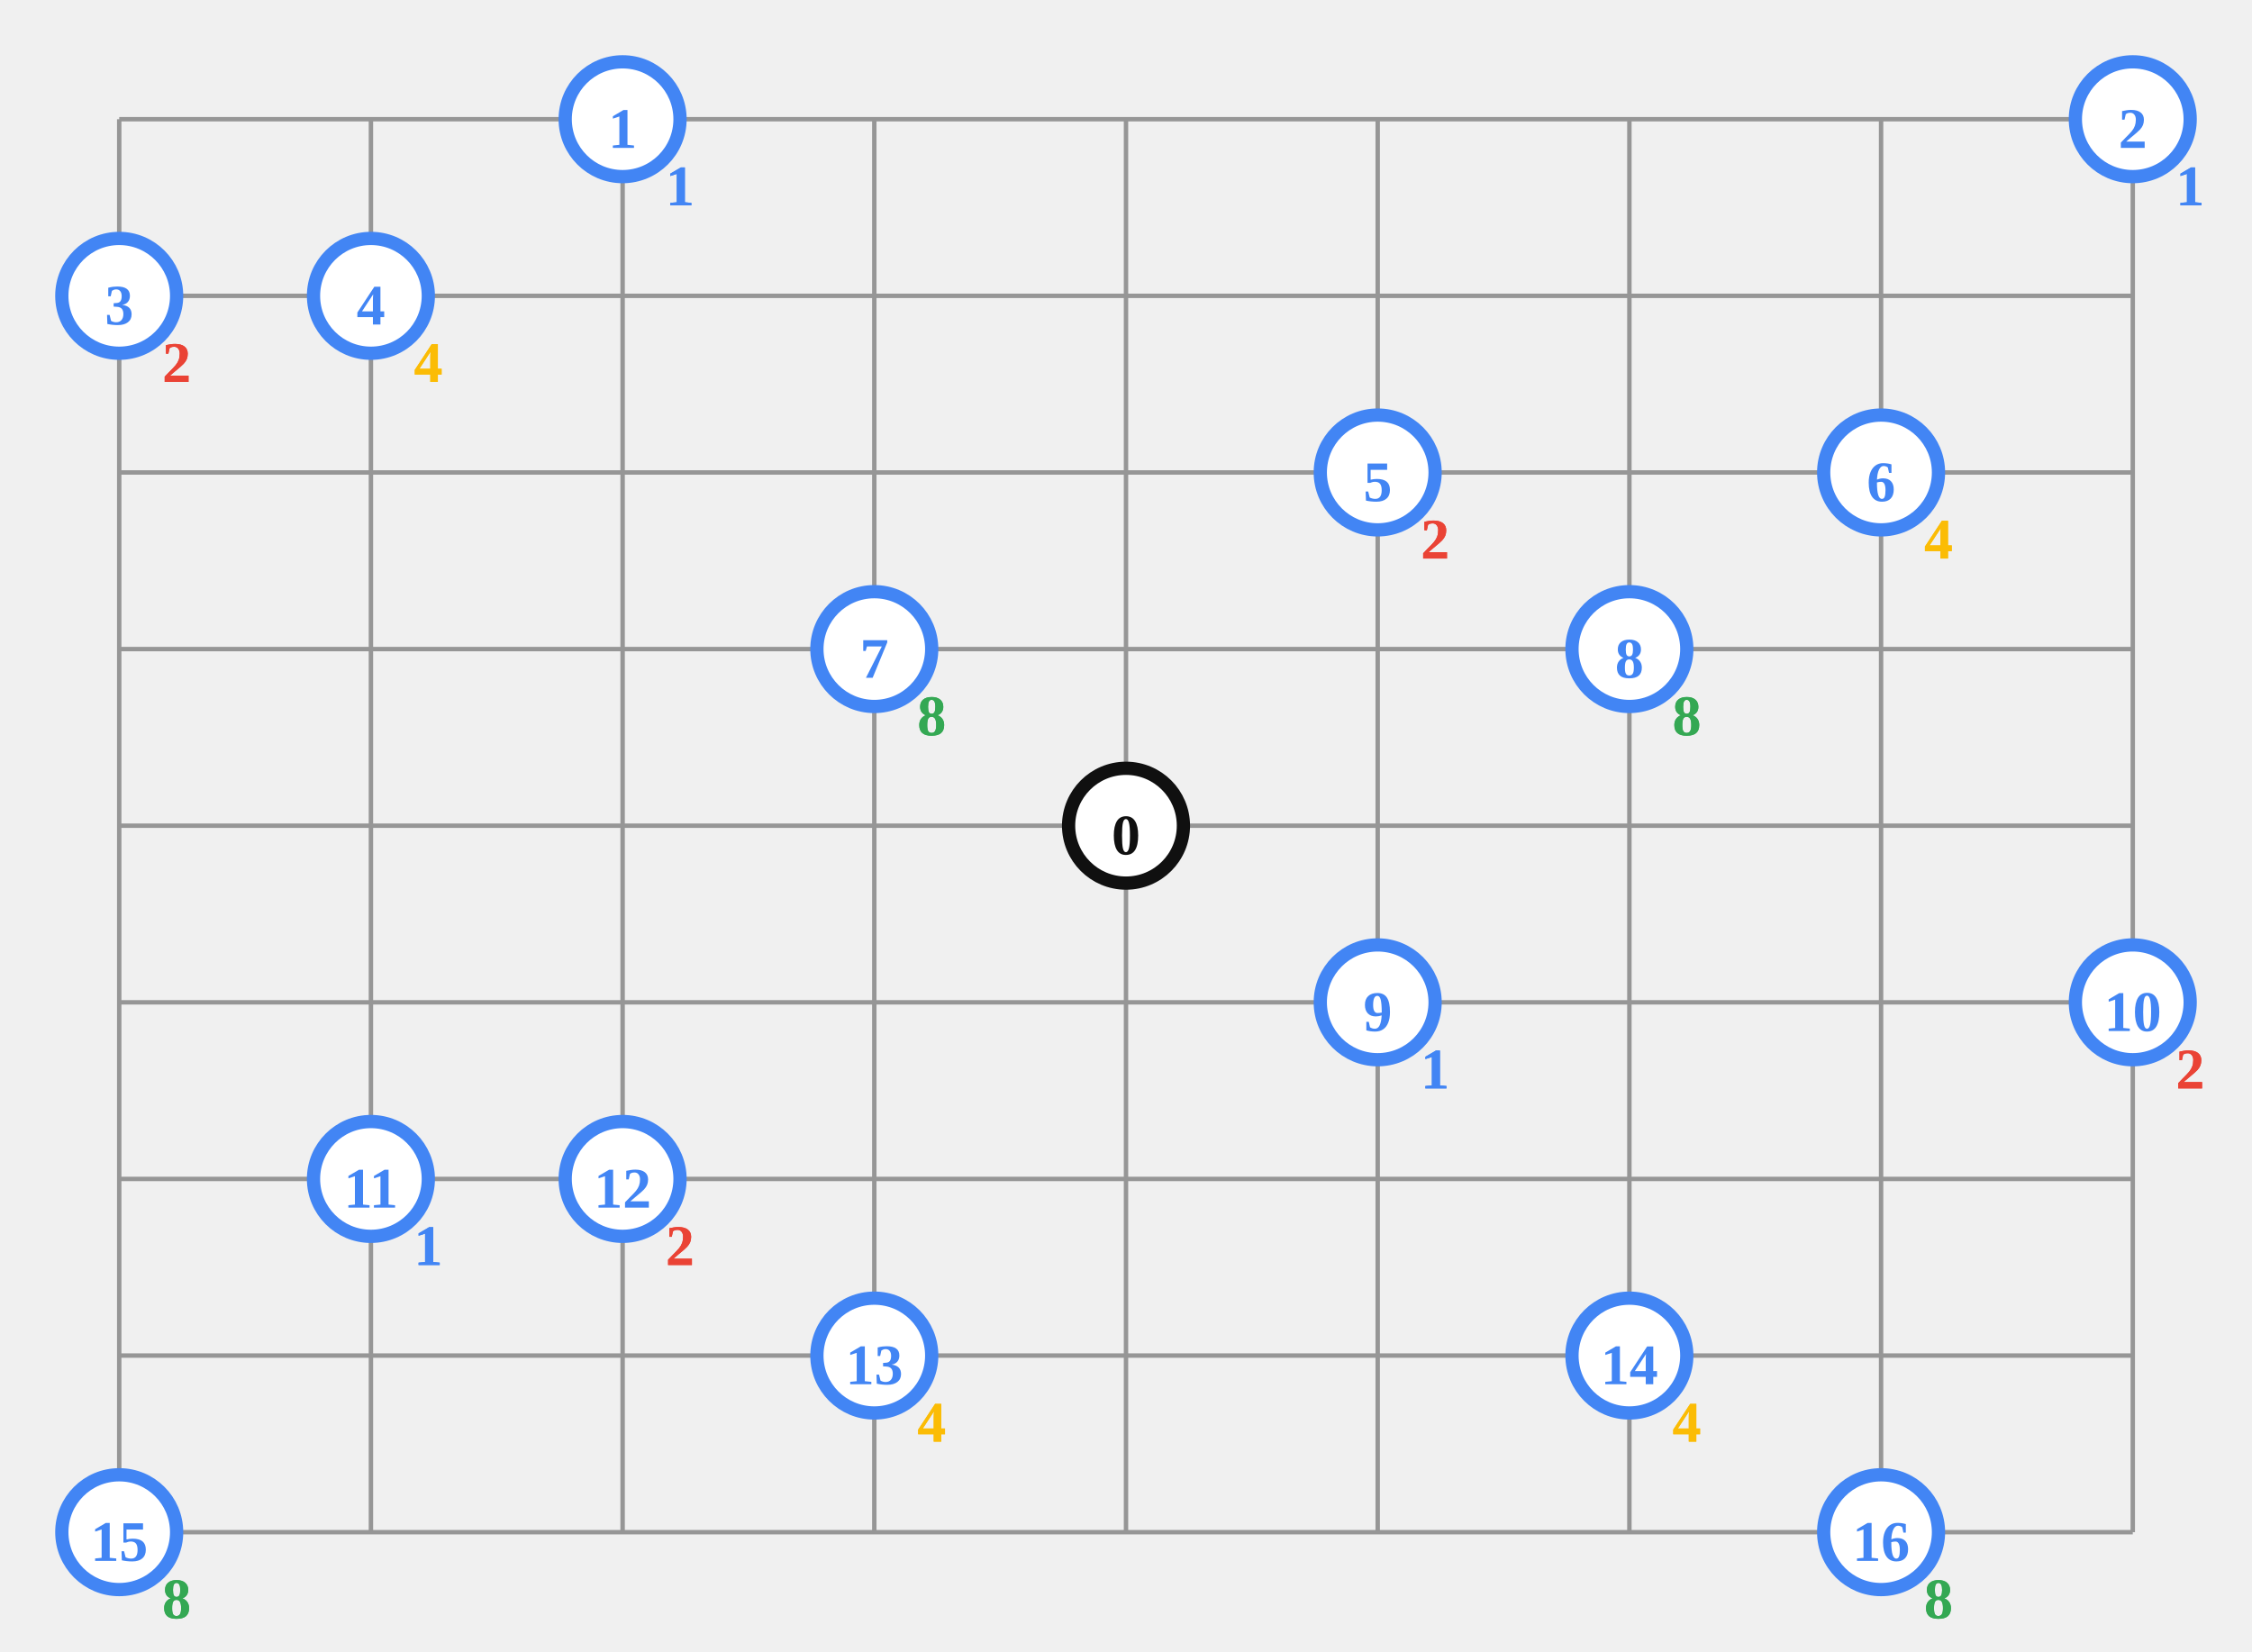
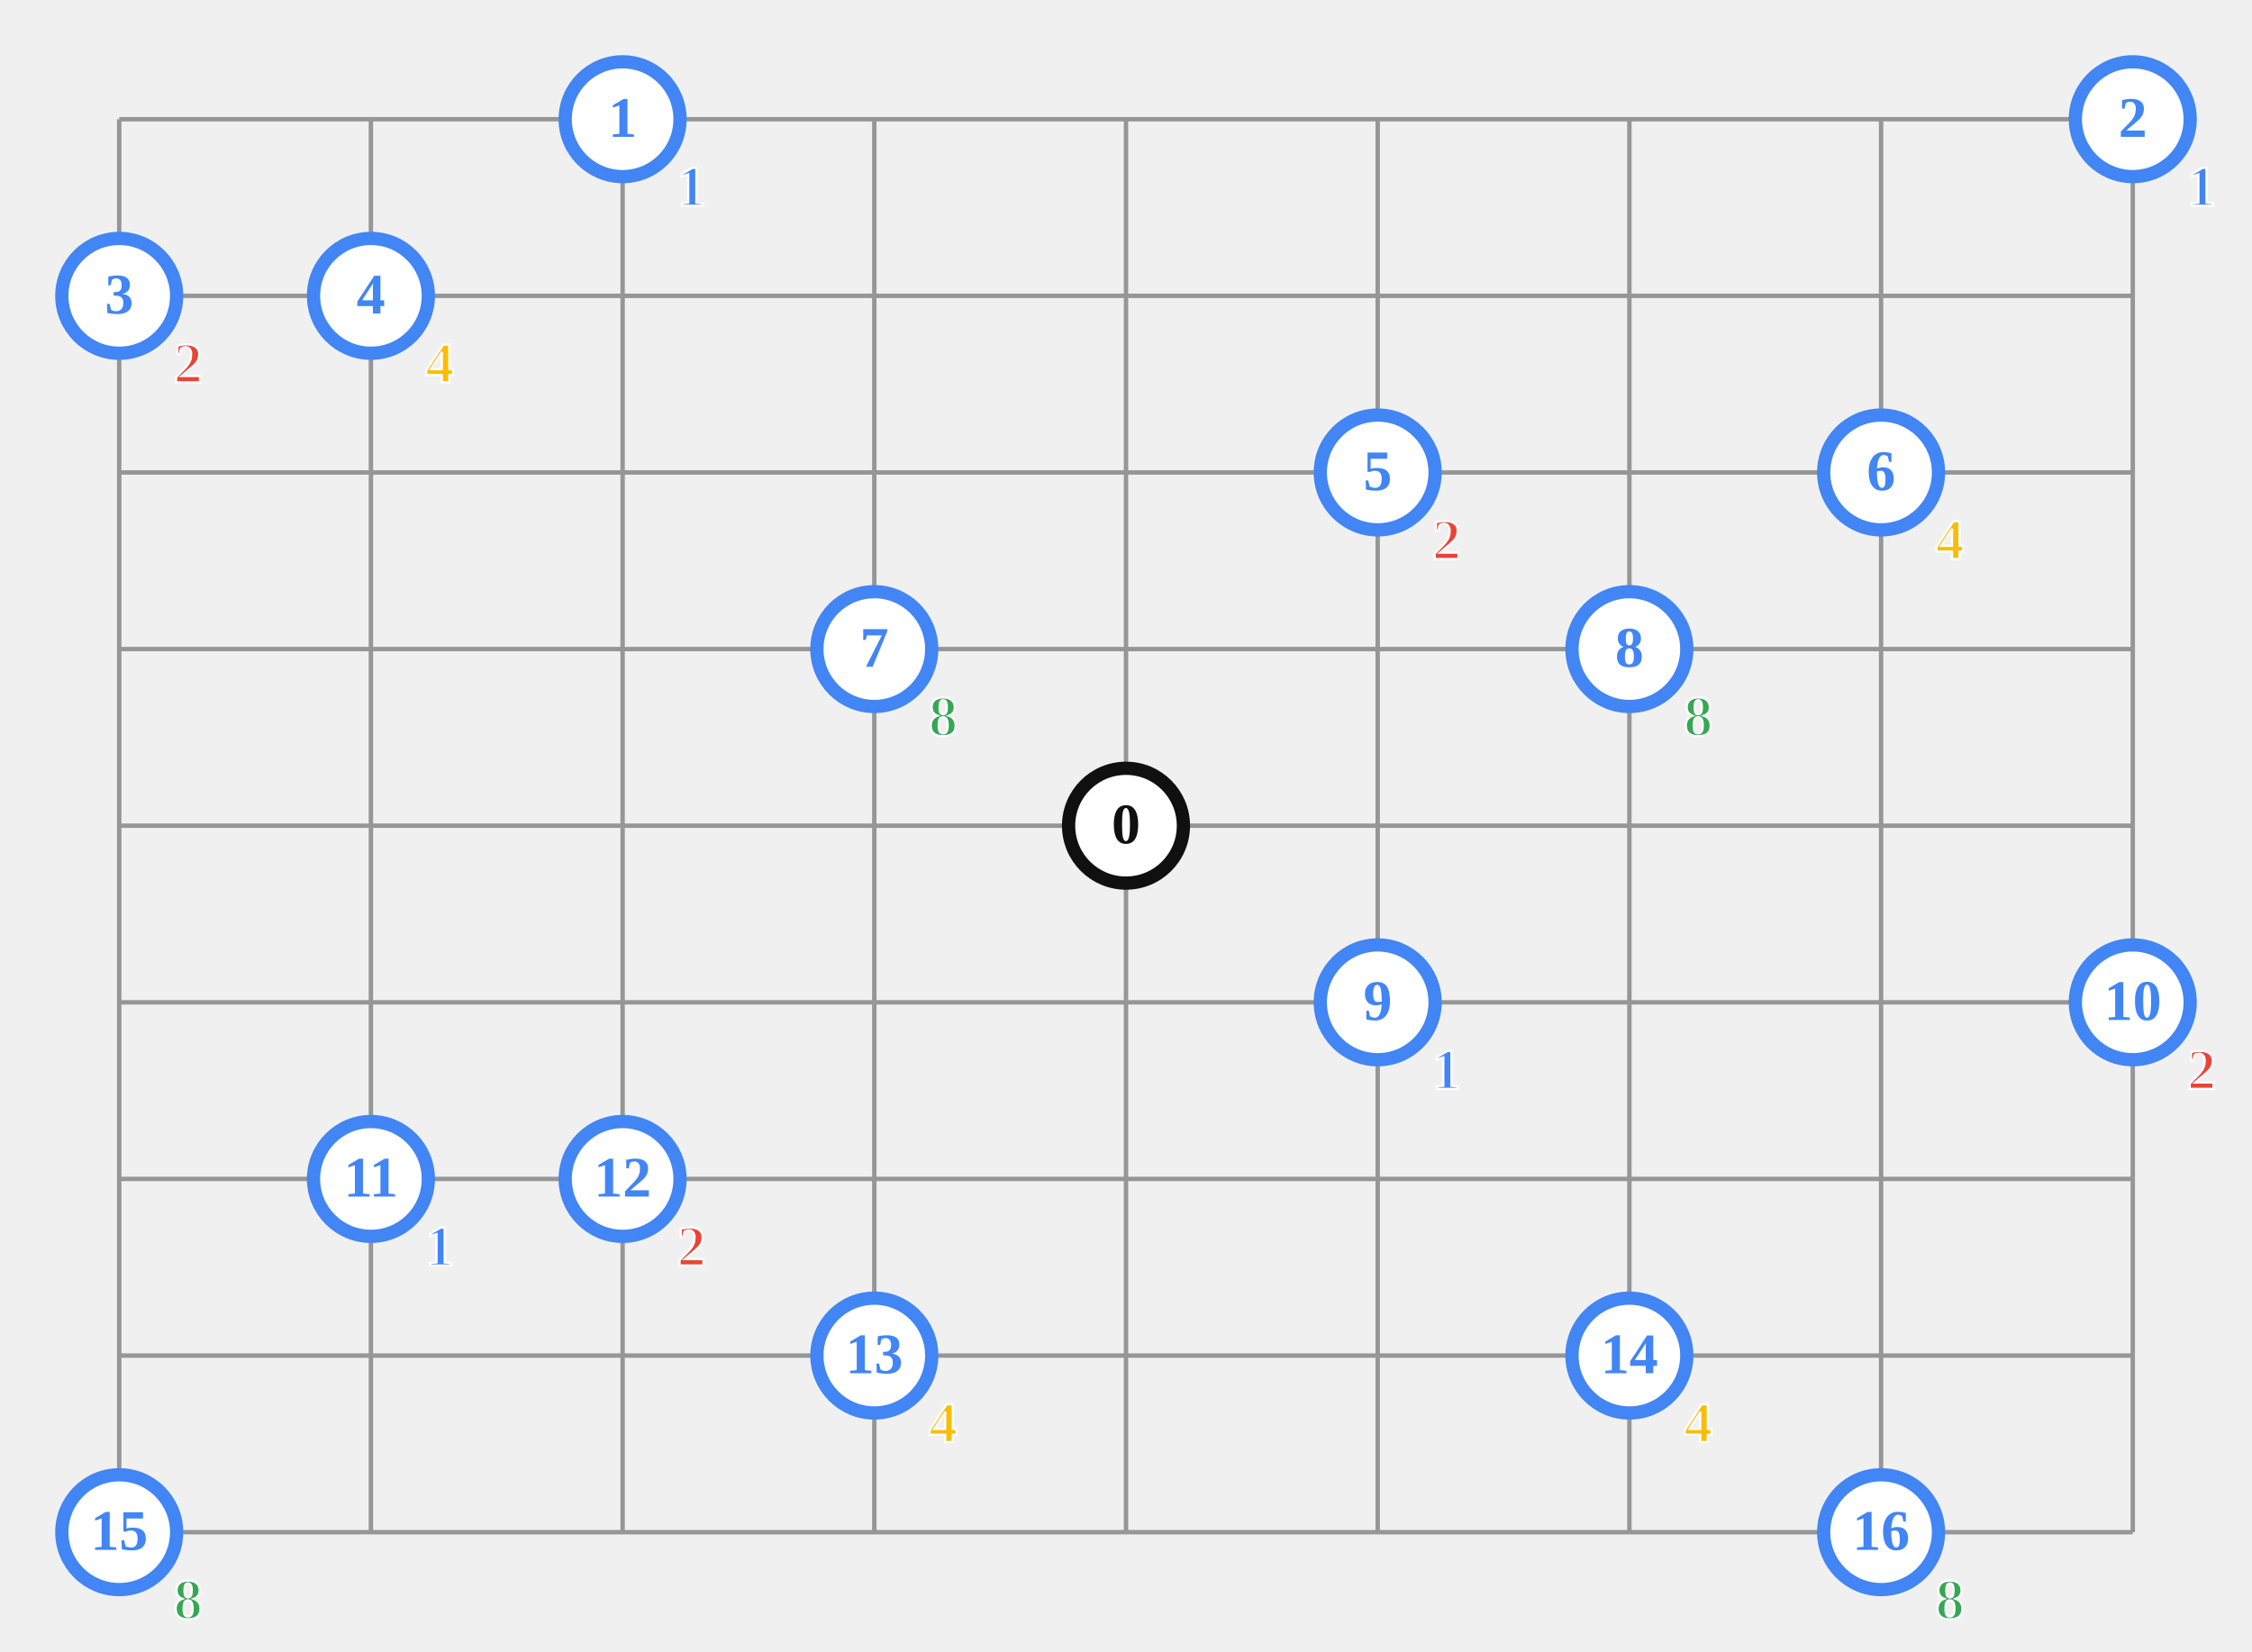
<svg xmlns="http://www.w3.org/2000/svg" version="1.1" width="1020" height="748" viewBox="-54 -54 1020 748">
  <defs>
    <marker id="arrow_blue" viewBox="0 0 16 16" refX="8" refY="8" markerUnits="strokeWidth" markerWidth="5" markerHeight="5" orient="auto">
      <path d="M 0 0 L 16 8 L 0 16 z" stroke="none" fill="#4285F4" />
    </marker>
    <marker id="arrow_red" viewBox="0 0 16 16" refX="8" refY="8" markerUnits="strokeWidth" markerWidth="5" markerHeight="5" orient="auto">
      <path d="M 0 0 L 16 8 L 0 16 z" stroke="none" fill="#EA4335" />
    </marker>
    <marker id="arrow_yellow" viewBox="0 0 16 16" refX="8" refY="8" markerUnits="strokeWidth" markerWidth="5" markerHeight="5" orient="auto">
      <path d="M 0 0 L 16 8 L 0 16 z" stroke="none" fill="#FBBC05" />
    </marker>
    <marker id="arrow_green" viewBox="0 0 16 16" refX="8" refY="8" markerUnits="strokeWidth" markerWidth="5" markerHeight="5" orient="auto">
      <path d="M 0 0 L 16 8 L 0 16 z" stroke="none" fill="#34A853" />
    </marker>
    <marker id="arrow_black" viewBox="0 0 16 16" refX="8" refY="8" markerUnits="strokeWidth" markerWidth="5" markerHeight="5" orient="auto">
      <path d="M 0 0 L 16 8 L 0 16 z" stroke="none" fill="#101010" />
    </marker>
    <marker id="arrow_white" viewBox="0 0 16 16" refX="8" refY="8" markerUnits="strokeWidth" markerWidth="5" markerHeight="5" orient="auto">
      <path d="M 0 0 L 16 8 L 0 16 z" stroke="none" fill="#FFFFFF" />
    </marker>
  </defs>
  <line x1="0" y1="0" x2="912" y2="0" style="stroke-width:2;stroke:#969696;fill:none" />
  <line x1="0" y1="80" x2="912" y2="80" style="stroke-width:2;stroke:#969696;fill:none" />
  <line x1="0" y1="160" x2="912" y2="160" style="stroke-width:2;stroke:#969696;fill:none" />
  <line x1="0" y1="240" x2="912" y2="240" style="stroke-width:2;stroke:#969696;fill:none" />
  <line x1="0" y1="320" x2="912" y2="320" style="stroke-width:2;stroke:#969696;fill:none" />
  <line x1="0" y1="400" x2="912" y2="400" style="stroke-width:2;stroke:#969696;fill:none" />
  <line x1="0" y1="480" x2="912" y2="480" style="stroke-width:2;stroke:#969696;fill:none" />
  <line x1="0" y1="560" x2="912" y2="560" style="stroke-width:2;stroke:#969696;fill:none" />
  <line x1="0" y1="640" x2="912" y2="640" style="stroke-width:2;stroke:#969696;fill:none" />
  <line x1="0" y1="0" x2="0" y2="640" style="stroke-width:2;stroke:#969696;fill:none" />
  <line x1="114" y1="0" x2="114" y2="640" style="stroke-width:2;stroke:#969696;fill:none" />
  <line x1="228" y1="0" x2="228" y2="640" style="stroke-width:2;stroke:#969696;fill:none" />
  <line x1="342" y1="0" x2="342" y2="640" style="stroke-width:2;stroke:#969696;fill:none" />
  <line x1="456" y1="0" x2="456" y2="640" style="stroke-width:2;stroke:#969696;fill:none" />
  <line x1="570" y1="0" x2="570" y2="640" style="stroke-width:2;stroke:#969696;fill:none" />
  <line x1="684" y1="0" x2="684" y2="640" style="stroke-width:2;stroke:#969696;fill:none" />
  <line x1="798" y1="0" x2="798" y2="640" style="stroke-width:2;stroke:#969696;fill:none" />
  <line x1="912" y1="0" x2="912" y2="640" style="stroke-width:2;stroke:#969696;fill:none" />
-   <text x="254" y="26" dy="13" style="text-anchor:middle;font-weight:bold;font-size:26;stroke:none;fill:#4285F4">1</text>
  <circle cx="228" cy="0" r="26" style="stroke-width:6;stroke:#4285F4;fill:white" />
-   <text x="228" y="0" dy="13" style="text-anchor:middle;font-weight:bold;font-size:26;stroke:none;fill:#4285F4">1</text>
-   <text x="938" y="26" dy="13" style="text-anchor:middle;font-weight:bold;font-size:26;stroke:none;fill:#4285F4">1</text>
+   <text x="228" y="0" dy="8" style="text-anchor:middle;font-weight:bold;font-size:26;stroke:none;fill:#4285F4">1</text>
  <circle cx="912" cy="0" r="26" style="stroke-width:6;stroke:#4285F4;fill:white" />
-   <text x="912" y="0" dy="13" style="text-anchor:middle;font-weight:bold;font-size:26;stroke:none;fill:#4285F4">2</text>
-   <text x="26" y="106" dy="13" style="text-anchor:middle;font-weight:bold;font-size:26;stroke:none;fill:#EA4335">2</text>
+   <text x="912" y="0" dy="8" style="text-anchor:middle;font-weight:bold;font-size:26;stroke:none;fill:#4285F4">2</text>
  <circle cx="0" cy="80" r="26" style="stroke-width:6;stroke:#4285F4;fill:white" />
-   <text x="0" y="80" dy="13" style="text-anchor:middle;font-weight:bold;font-size:26;stroke:none;fill:#4285F4">3</text>
-   <text x="140" y="106" dy="13" style="text-anchor:middle;font-weight:bold;font-size:26;stroke:none;fill:#FBBC05">4</text>
+   <text x="0" y="80" dy="8" style="text-anchor:middle;font-weight:bold;font-size:26;stroke:none;fill:#4285F4">3</text>
  <circle cx="114" cy="80" r="26" style="stroke-width:6;stroke:#4285F4;fill:white" />
-   <text x="114" y="80" dy="13" style="text-anchor:middle;font-weight:bold;font-size:26;stroke:none;fill:#4285F4">4</text>
-   <text x="596" y="186" dy="13" style="text-anchor:middle;font-weight:bold;font-size:26;stroke:none;fill:#EA4335">2</text>
+   <text x="114" y="80" dy="8" style="text-anchor:middle;font-weight:bold;font-size:26;stroke:none;fill:#4285F4">4</text>
  <circle cx="570" cy="160" r="26" style="stroke-width:6;stroke:#4285F4;fill:white" />
-   <text x="570" y="160" dy="13" style="text-anchor:middle;font-weight:bold;font-size:26;stroke:none;fill:#4285F4">5</text>
-   <text x="824" y="186" dy="13" style="text-anchor:middle;font-weight:bold;font-size:26;stroke:none;fill:#FBBC05">4</text>
+   <text x="570" y="160" dy="8" style="text-anchor:middle;font-weight:bold;font-size:26;stroke:none;fill:#4285F4">5</text>
  <circle cx="798" cy="160" r="26" style="stroke-width:6;stroke:#4285F4;fill:white" />
-   <text x="798" y="160" dy="13" style="text-anchor:middle;font-weight:bold;font-size:26;stroke:none;fill:#4285F4">6</text>
-   <text x="368" y="266" dy="13" style="text-anchor:middle;font-weight:bold;font-size:26;stroke:none;fill:#34A853">8</text>
+   <text x="798" y="160" dy="8" style="text-anchor:middle;font-weight:bold;font-size:26;stroke:none;fill:#4285F4">6</text>
  <circle cx="342" cy="240" r="26" style="stroke-width:6;stroke:#4285F4;fill:white" />
-   <text x="342" y="240" dy="13" style="text-anchor:middle;font-weight:bold;font-size:26;stroke:none;fill:#4285F4">7</text>
-   <text x="710" y="266" dy="13" style="text-anchor:middle;font-weight:bold;font-size:26;stroke:none;fill:#34A853">8</text>
+   <text x="342" y="240" dy="8" style="text-anchor:middle;font-weight:bold;font-size:26;stroke:none;fill:#4285F4">7</text>
  <circle cx="684" cy="240" r="26" style="stroke-width:6;stroke:#4285F4;fill:white" />
-   <text x="684" y="240" dy="13" style="text-anchor:middle;font-weight:bold;font-size:26;stroke:none;fill:#4285F4">8</text>
-   <text x="596" y="426" dy="13" style="text-anchor:middle;font-weight:bold;font-size:26;stroke:none;fill:#4285F4">1</text>
+   <text x="684" y="240" dy="8" style="text-anchor:middle;font-weight:bold;font-size:26;stroke:none;fill:#4285F4">8</text>
  <circle cx="570" cy="400" r="26" style="stroke-width:6;stroke:#4285F4;fill:white" />
-   <text x="570" y="400" dy="13" style="text-anchor:middle;font-weight:bold;font-size:26;stroke:none;fill:#4285F4">9</text>
-   <text x="938" y="426" dy="13" style="text-anchor:middle;font-weight:bold;font-size:26;stroke:none;fill:#EA4335">2</text>
+   <text x="570" y="400" dy="8" style="text-anchor:middle;font-weight:bold;font-size:26;stroke:none;fill:#4285F4">9</text>
  <circle cx="912" cy="400" r="26" style="stroke-width:6;stroke:#4285F4;fill:white" />
-   <text x="912" y="400" dy="13" style="text-anchor:middle;font-weight:bold;font-size:26;stroke:none;fill:#4285F4">10</text>
-   <text x="140" y="506" dy="13" style="text-anchor:middle;font-weight:bold;font-size:26;stroke:none;fill:#4285F4">1</text>
+   <text x="912" y="400" dy="8" style="text-anchor:middle;font-weight:bold;font-size:26;stroke:none;fill:#4285F4">10</text>
  <circle cx="114" cy="480" r="26" style="stroke-width:6;stroke:#4285F4;fill:white" />
-   <text x="114" y="480" dy="13" style="text-anchor:middle;font-weight:bold;font-size:26;stroke:none;fill:#4285F4">11</text>
-   <text x="254" y="506" dy="13" style="text-anchor:middle;font-weight:bold;font-size:26;stroke:none;fill:#EA4335">2</text>
+   <text x="114" y="480" dy="8" style="text-anchor:middle;font-weight:bold;font-size:26;stroke:none;fill:#4285F4">11</text>
  <circle cx="228" cy="480" r="26" style="stroke-width:6;stroke:#4285F4;fill:white" />
-   <text x="228" y="480" dy="13" style="text-anchor:middle;font-weight:bold;font-size:26;stroke:none;fill:#4285F4">12</text>
-   <text x="368" y="586" dy="13" style="text-anchor:middle;font-weight:bold;font-size:26;stroke:none;fill:#FBBC05">4</text>
+   <text x="228" y="480" dy="8" style="text-anchor:middle;font-weight:bold;font-size:26;stroke:none;fill:#4285F4">12</text>
  <circle cx="342" cy="560" r="26" style="stroke-width:6;stroke:#4285F4;fill:white" />
-   <text x="342" y="560" dy="13" style="text-anchor:middle;font-weight:bold;font-size:26;stroke:none;fill:#4285F4">13</text>
-   <text x="710" y="586" dy="13" style="text-anchor:middle;font-weight:bold;font-size:26;stroke:none;fill:#FBBC05">4</text>
+   <text x="342" y="560" dy="8" style="text-anchor:middle;font-weight:bold;font-size:26;stroke:none;fill:#4285F4">13</text>
  <circle cx="684" cy="560" r="26" style="stroke-width:6;stroke:#4285F4;fill:white" />
-   <text x="684" y="560" dy="13" style="text-anchor:middle;font-weight:bold;font-size:26;stroke:none;fill:#4285F4">14</text>
-   <text x="26" y="666" dy="13" style="text-anchor:middle;font-weight:bold;font-size:26;stroke:none;fill:#34A853">8</text>
+   <text x="684" y="560" dy="8" style="text-anchor:middle;font-weight:bold;font-size:26;stroke:none;fill:#4285F4">14</text>
  <circle cx="0" cy="640" r="26" style="stroke-width:6;stroke:#4285F4;fill:white" />
-   <text x="0" y="640" dy="13" style="text-anchor:middle;font-weight:bold;font-size:26;stroke:none;fill:#4285F4">15</text>
-   <text x="824" y="666" dy="13" style="text-anchor:middle;font-weight:bold;font-size:26;stroke:none;fill:#34A853">8</text>
+   <text x="0" y="640" dy="8" style="text-anchor:middle;font-weight:bold;font-size:26;stroke:none;fill:#4285F4">15</text>
  <circle cx="798" cy="640" r="26" style="stroke-width:6;stroke:#4285F4;fill:white" />
-   <text x="798" y="640" dy="13" style="text-anchor:middle;font-weight:bold;font-size:26;stroke:none;fill:#4285F4">16</text>
+   <text x="798" y="640" dy="8" style="text-anchor:middle;font-weight:bold;font-size:26;stroke:none;fill:#4285F4">16</text>
  <circle cx="456" cy="320" r="26" style="stroke-width:6;stroke:#101010;fill:white" />
-   <text x="456" y="320" dy="13" style="text-anchor:middle;font-weight:bold;font-size:26;stroke:none;fill:#101010">0</text>
-   <text x="254" y="26" dy="13" style="text-anchor:middle;font-weight:bold;font-size:26;stroke:none;fill:#4285F4">1</text>
-   <text x="938" y="26" dy="13" style="text-anchor:middle;font-weight:bold;font-size:26;stroke:none;fill:#4285F4">1</text>
-   <text x="26" y="106" dy="13" style="text-anchor:middle;font-weight:bold;font-size:26;stroke:none;fill:#EA4335">2</text>
-   <text x="140" y="106" dy="13" style="text-anchor:middle;font-weight:bold;font-size:26;stroke:none;fill:#FBBC05">4</text>
-   <text x="596" y="186" dy="13" style="text-anchor:middle;font-weight:bold;font-size:26;stroke:none;fill:#EA4335">2</text>
-   <text x="824" y="186" dy="13" style="text-anchor:middle;font-weight:bold;font-size:26;stroke:none;fill:#FBBC05">4</text>
-   <text x="368" y="266" dy="13" style="text-anchor:middle;font-weight:bold;font-size:26;stroke:none;fill:#34A853">8</text>
-   <text x="710" y="266" dy="13" style="text-anchor:middle;font-weight:bold;font-size:26;stroke:none;fill:#34A853">8</text>
-   <text x="596" y="426" dy="13" style="text-anchor:middle;font-weight:bold;font-size:26;stroke:none;fill:#4285F4">1</text>
-   <text x="938" y="426" dy="13" style="text-anchor:middle;font-weight:bold;font-size:26;stroke:none;fill:#EA4335">2</text>
-   <text x="140" y="506" dy="13" style="text-anchor:middle;font-weight:bold;font-size:26;stroke:none;fill:#4285F4">1</text>
-   <text x="254" y="506" dy="13" style="text-anchor:middle;font-weight:bold;font-size:26;stroke:none;fill:#EA4335">2</text>
-   <text x="368" y="586" dy="13" style="text-anchor:middle;font-weight:bold;font-size:26;stroke:none;fill:#FBBC05">4</text>
-   <text x="710" y="586" dy="13" style="text-anchor:middle;font-weight:bold;font-size:26;stroke:none;fill:#FBBC05">4</text>
-   <text x="26" y="666" dy="13" style="text-anchor:middle;font-weight:bold;font-size:26;stroke:none;fill:#34A853">8</text>
-   <text x="824" y="666" dy="13" style="text-anchor:middle;font-weight:bold;font-size:26;stroke:none;fill:#34A853">8</text>
+   <text x="456" y="320" dy="8" style="text-anchor:middle;font-weight:bold;font-size:26;stroke:none;fill:#101010">0</text>
+   <text x="259.2" y="31.2" dy="8" style="text-anchor:middle;font-weight:bold;font-size:26;stroke:white;fill:#4285F4">1</text>
+   <text x="943.2" y="31.2" dy="8" style="text-anchor:middle;font-weight:bold;font-size:26;stroke:white;fill:#4285F4">1</text>
+   <text x="31.2" y="111.2" dy="8" style="text-anchor:middle;font-weight:bold;font-size:26;stroke:white;fill:#EA4335">2</text>
+   <text x="145.2" y="111.2" dy="8" style="text-anchor:middle;font-weight:bold;font-size:26;stroke:white;fill:#FBBC05">4</text>
+   <text x="601.2" y="191.2" dy="8" style="text-anchor:middle;font-weight:bold;font-size:26;stroke:white;fill:#EA4335">2</text>
+   <text x="829.2" y="191.2" dy="8" style="text-anchor:middle;font-weight:bold;font-size:26;stroke:white;fill:#FBBC05">4</text>
+   <text x="373.2" y="271.2" dy="8" style="text-anchor:middle;font-weight:bold;font-size:26;stroke:white;fill:#34A853">8</text>
+   <text x="715.2" y="271.2" dy="8" style="text-anchor:middle;font-weight:bold;font-size:26;stroke:white;fill:#34A853">8</text>
+   <text x="601.2" y="431.2" dy="8" style="text-anchor:middle;font-weight:bold;font-size:26;stroke:white;fill:#4285F4">1</text>
+   <text x="943.2" y="431.2" dy="8" style="text-anchor:middle;font-weight:bold;font-size:26;stroke:white;fill:#EA4335">2</text>
+   <text x="145.2" y="511.2" dy="8" style="text-anchor:middle;font-weight:bold;font-size:26;stroke:white;fill:#4285F4">1</text>
+   <text x="259.2" y="511.2" dy="8" style="text-anchor:middle;font-weight:bold;font-size:26;stroke:white;fill:#EA4335">2</text>
+   <text x="373.2" y="591.2" dy="8" style="text-anchor:middle;font-weight:bold;font-size:26;stroke:white;fill:#FBBC05">4</text>
+   <text x="715.2" y="591.2" dy="8" style="text-anchor:middle;font-weight:bold;font-size:26;stroke:white;fill:#FBBC05">4</text>
+   <text x="31.2" y="671.2" dy="8" style="text-anchor:middle;font-weight:bold;font-size:26;stroke:white;fill:#34A853">8</text>
+   <text x="829.2" y="671.2" dy="8" style="text-anchor:middle;font-weight:bold;font-size:26;stroke:white;fill:#34A853">8</text>
</svg>
